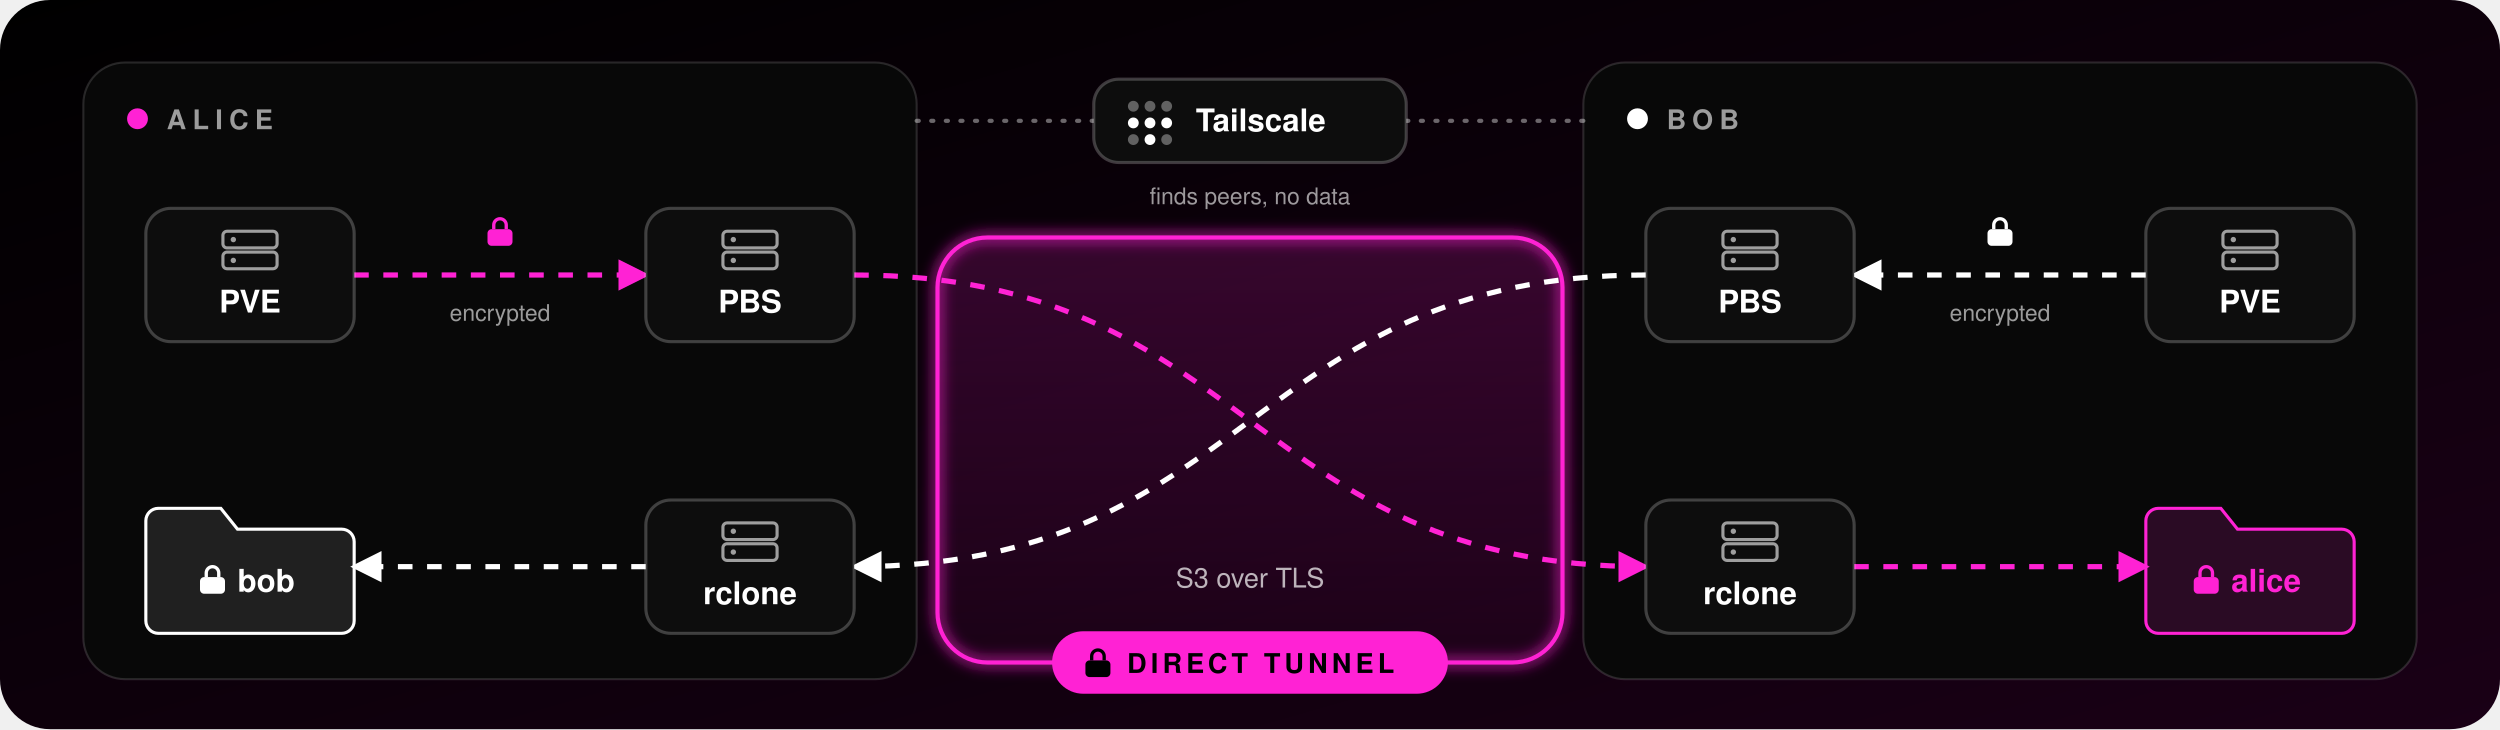
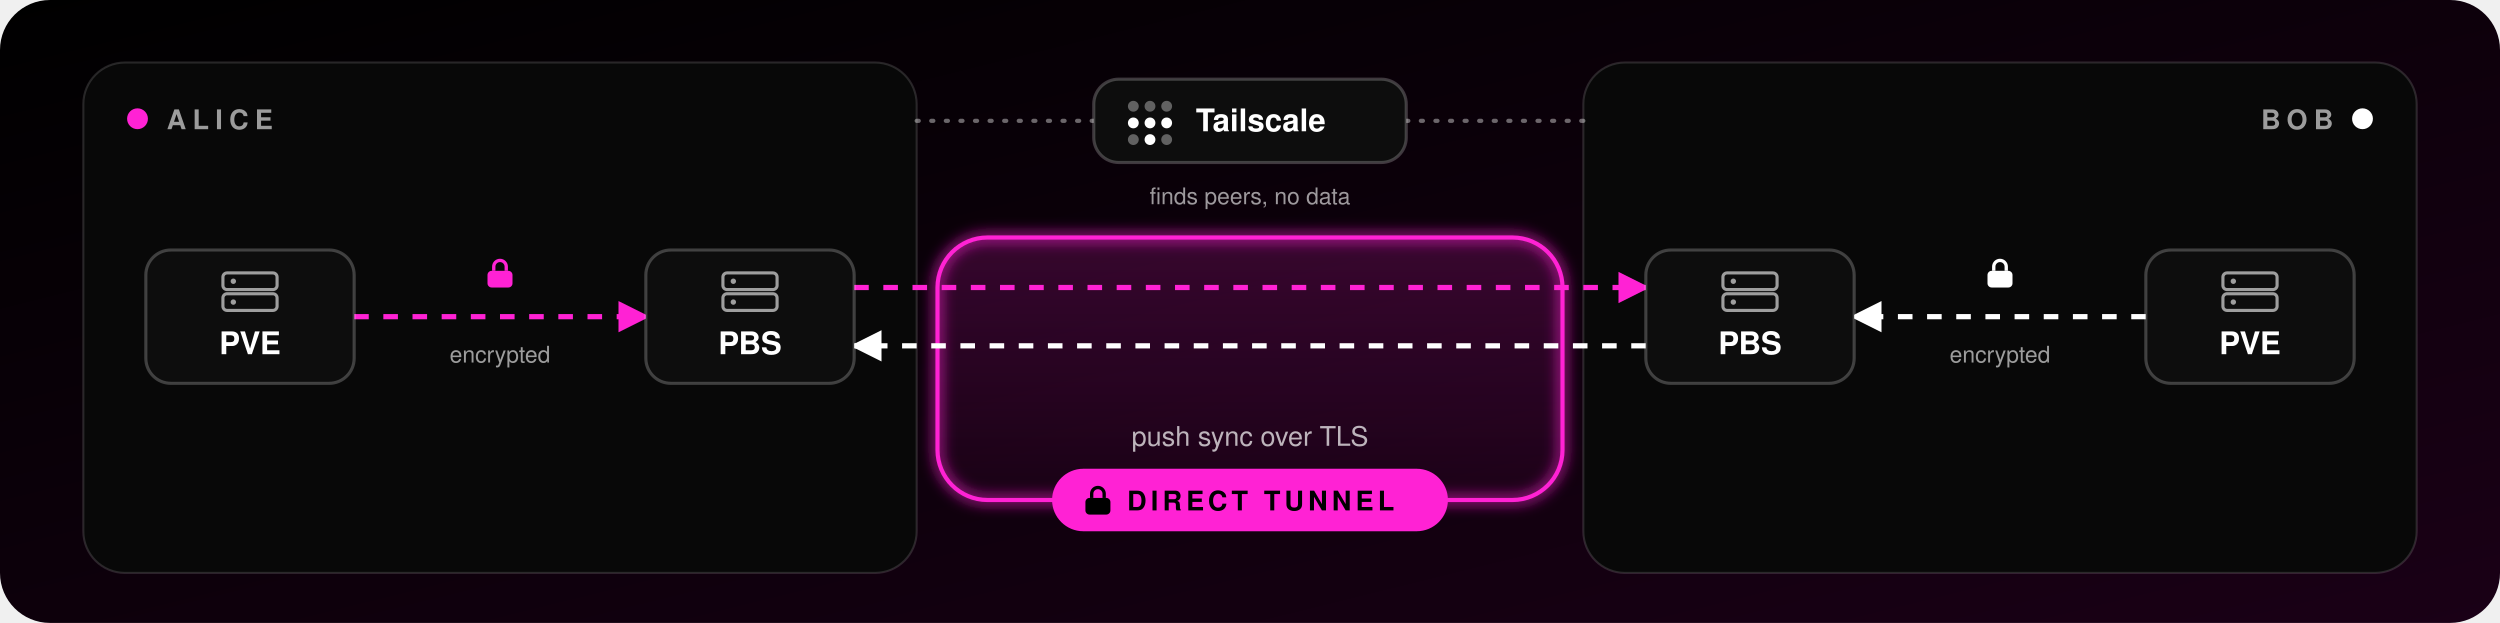
- <svg xmlns="http://www.w3.org/2000/svg" viewBox="0 70 1200 350" role="img" aria-labelledby="t d">
+ <svg xmlns="http://www.w3.org/2000/svg" viewBox="0 70 1200 299" role="img" aria-labelledby="t d">
  <style>
    text{font-family:ui-sans-serif,system-ui,-apple-system,"Segoe UI",Helvetica,Arial,sans-serif}
    .flow{fill:none;stroke-width:2.5;stroke-dasharray:7 7;animation:flow 1.2s linear infinite}
    @keyframes flow{to{stroke-dashoffset:-14}}
    @media (prefers-reduced-motion:reduce){.flow{animation:none}.pkt{display:none}}
  </style>
  <defs>
    <linearGradient id="bg" x1="0" y1="0" x2="1" y2="1">
      <stop offset="0" stop-color="#000" />
      <stop offset="1" stop-color="#1a0016" />
    </linearGradient>
    <linearGradient id="tun" x1="0" y1="0" x2="0" y2="1">
      <stop offset="0" stop-color="#ff22d4" stop-opacity=".18" />
      <stop offset="1" stop-color="#ff22d4" stop-opacity=".04" />
    </linearGradient>
    <filter id="glow" x="-150%" y="-150%" width="400%" height="400%">
      <feGaussianBlur stdDeviation="3" />
    </filter>
    <marker id="mm" viewBox="0 0 8 8" refX="7" refY="4" markerWidth="6" markerHeight="6" orient="auto">
      <path d="M0 0L8 4L0 8z" fill="#ff22d4" />
    </marker>
    <marker id="mw" viewBox="0 0 8 8" refX="7" refY="4" markerWidth="6" markerHeight="6" orient="auto">
      <path d="M0 0L8 4L0 8z" fill="#fff" />
    </marker>
    <symbol id="srv" viewBox="0 0 28 20">
      <g fill="none" stroke="#fff" stroke-opacity=".6" stroke-width="1.5">
        <rect x="1" y="1" width="26" height="8" rx="2" />
        <rect x="1" y="11" width="26" height="8" rx="2" />
      </g>
      <circle cx="6" cy="5" r="1.3" fill="#fff" fill-opacity=".6" />
      <circle cx="6" cy="15" r="1.3" fill="#fff" fill-opacity=".6" />
    </symbol>
    <symbol id="lock" viewBox="0 0 12 14">
      <rect y="6" width="12" height="8" rx="2" fill="currentColor" />
      <path d="M3 6V4a3 3 0 0 1 6 0v2" fill="none" stroke="currentColor" stroke-width="1.6" />
    </symbol>
    <g id="node">
      <rect width="100" height="64" rx="12" fill="#0d0d0d" stroke="#fff" stroke-opacity=".22" stroke-width="1.5" />
      <use href="#srv" x="36" y="10" width="28" height="20" />
    </g>
-     <path id="folder" d="M0 14V58a6 6 0 0 0 6 6H94a6 6 0 0 0 6-6V20a6 6 0 0 0-6-6H44L36 4H6a6 6 0 0 0-6 6Z" stroke-width="1.5" />
    <g id="pkt">
      <circle r="9" fill="currentColor" filter="url(#glow)" />
      <circle r="4.5" fill="currentColor" />
    </g>
  </defs>
-   <rect y="70" width="1200" height="350" rx="24" fill="url(#bg)" />
-   <rect x="40" y="100" width="400" height="296" rx="20" fill="#080808" stroke="#fff" stroke-opacity=".14" />
-   <rect x="760" y="100" width="400" height="296" rx="20" fill="#080808" stroke="#fff" stroke-opacity=".14" />
+   <rect y="70" width="1200" height="299" rx="24" fill="url(#bg)" />
+   <rect x="40" y="100" width="400" height="245" rx="20" fill="#080808" stroke="#fff" stroke-opacity=".14" />
+   <rect x="760" y="100" width="400" height="245" rx="20" fill="#080808" stroke="#fff" stroke-opacity=".14" />
  <circle cx="66" cy="127" r="5" fill="#ff22d4" />
  <text x="80" y="132" font-size="13" font-weight="600" letter-spacing="3" fill="#fff" fill-opacity=".6">ALICE</text>
-   <circle cx="786" cy="127" r="5" fill="#fff" />
-   <text x="800" y="132" font-size="13" font-weight="600" letter-spacing="3" fill="#fff" fill-opacity=".6">BOB</text>
+   <circle cx="1134" cy="127" r="5" fill="#fff" />
+   <text x="1120" y="132" text-anchor="end" font-size="13" font-weight="600" letter-spacing="3" fill="#fff" fill-opacity=".6">BOB</text>
  <path d="M525 128H440M675 128H760" stroke="#fff" stroke-opacity=".4" stroke-width="2" stroke-linecap="round" stroke-dasharray="1 6" fill="none" />
  <rect x="525" y="108" width="150" height="40" rx="12" fill="#0d0d0d" stroke="#fff" stroke-opacity=".22" stroke-width="1.5" />
  <g transform="translate(541 118)" fill="#fff">
    <circle cx="3" cy="3" r="2.6" opacity=".35" />
    <circle cx="11" cy="3" r="2.6" opacity=".35" />
    <circle cx="19" cy="3" r="2.6" opacity=".35" />
    <circle cx="3" cy="11" r="2.6" />
    <circle cx="11" cy="11" r="2.6" />
    <circle cx="19" cy="11" r="2.6" />
    <circle cx="3" cy="19" r="2.6" opacity=".35" />
    <circle cx="11" cy="19" r="2.6" />
    <circle cx="19" cy="19" r="2.6" opacity=".35" />
  </g>
  <text x="574" y="133" font-size="15" font-weight="600" fill="#fff">Tailscale</text>
  <text x="600" y="168" text-anchor="middle" font-size="11" fill="#fff" fill-opacity=".6">finds peers, no data</text>
-   <rect x="450" y="184" width="300" height="204" rx="24" fill="none" stroke="#ff22d4" stroke-width="5" stroke-opacity=".6" filter="url(#glow)" />
-   <rect x="450" y="184" width="300" height="204" rx="24" fill="url(#tun)" stroke="#ff22d4" stroke-width="2" />
-   <text x="600" y="352" text-anchor="middle" font-size="13" fill="#fff" fill-opacity=".7">S3 over TLS</text>
-   <rect x="505" y="373" width="190" height="30" rx="15" fill="#ff22d4" />
-   <use href="#lock" x="521" y="381" width="12" height="14" color="#000" />
-   <text x="541" y="393" font-size="13" font-weight="800" letter-spacing="2" fill="#000">DIRECT TUNNEL</text>
-   <path class="flow" d="M170 202H310" stroke="#ff22d4" marker-end="url(#mm)" />
-   <path class="flow" d="M1030 202H890" stroke="#fff" marker-end="url(#mw)" />
-   <path class="flow" d="M310 342H170" stroke="#fff" marker-end="url(#mw)" />
-   <path class="flow" d="M890 342H1030" stroke="#ff22d4" marker-end="url(#mm)" />
-   <path id="x1" class="flow" d="M410 202C600 202 600 342 790 342" stroke="#ff22d4" marker-end="url(#mm)" />
-   <path id="x2" class="flow" d="M790 202C600 202 600 342 410 342" stroke="#fff" marker-end="url(#mw)" />
-   <use href="#lock" x="234" y="174" width="12" height="14" color="#ff22d4" />
-   <text x="240" y="224" text-anchor="middle" font-size="11" fill="#fff" fill-opacity=".6">encrypted</text>
-   <use href="#lock" x="954" y="174" width="12" height="14" color="#fff" />
-   <text x="960" y="224" text-anchor="middle" font-size="11" fill="#fff" fill-opacity=".6">encrypted</text>
-   <use href="#node" x="70" y="170" />
-   <text x="120" y="220" text-anchor="middle" font-size="15" font-weight="600" fill="#fff">PVE</text>
-   <use href="#node" x="310" y="170" />
-   <text x="360" y="220" text-anchor="middle" font-size="15" font-weight="600" fill="#fff">PBS</text>
-   <use href="#node" x="310" y="310" />
-   <text x="360" y="360" text-anchor="middle" font-size="15" font-weight="600" fill="#fff">rclone</text>
-   <use href="#folder" x="70" y="310" fill="#fff" fill-opacity=".1" stroke="#fff" />
-   <use href="#lock" x="96" y="341" width="12" height="14" color="#fff" />
-   <text x="114" y="354" font-size="15" font-weight="600" fill="#fff">bob</text>
-   <use href="#node" x="1030" y="170" />
-   <text x="1080" y="220" text-anchor="middle" font-size="15" font-weight="600" fill="#fff">PVE</text>
-   <use href="#node" x="790" y="170" />
-   <text x="840" y="220" text-anchor="middle" font-size="15" font-weight="600" fill="#fff">PBS</text>
-   <use href="#node" x="790" y="310" />
-   <text x="840" y="360" text-anchor="middle" font-size="15" font-weight="600" fill="#fff">rclone</text>
-   <use href="#folder" x="1030" y="310" fill="#ff22d4" fill-opacity=".14" stroke="#ff22d4" />
-   <use href="#lock" x="1053" y="341" width="12" height="14" color="#ff22d4" />
-   <text x="1071" y="354" font-size="15" font-weight="600" fill="#ff22d4">alice</text>
+   <rect x="450" y="184" width="300" height="126" rx="24" fill="none" stroke="#ff22d4" stroke-width="5" stroke-opacity=".6" filter="url(#glow)" />
+   <rect x="450" y="184" width="300" height="126" rx="24" fill="url(#tun)" stroke="#ff22d4" stroke-width="2" />
+   <text x="600" y="284" text-anchor="middle" font-size="13" fill="#fff" fill-opacity=".7">push sync over TLS</text>
+   <rect x="505" y="295" width="190" height="30" rx="15" fill="#ff22d4" />
+   <use href="#lock" x="521" y="303" width="12" height="14" color="#000" />
+   <text x="541" y="315" font-size="13" font-weight="800" letter-spacing="2" fill="#000">DIRECT TUNNEL</text>
+   <path class="flow" d="M170 222H310" stroke="#ff22d4" marker-end="url(#mm)" />
+   <path class="flow" d="M1030 222H890" stroke="#fff" marker-end="url(#mw)" />
+   <path id="x1" class="flow" d="M410 208H790" stroke="#ff22d4" marker-end="url(#mm)" />
+   <path id="x2" class="flow" d="M790 236H410" stroke="#fff" marker-end="url(#mw)" />
+   <use href="#lock" x="234" y="194" width="12" height="14" color="#ff22d4" />
+   <text x="240" y="244" text-anchor="middle" font-size="11" fill="#fff" fill-opacity=".6">encrypted</text>
+   <use href="#lock" x="954" y="194" width="12" height="14" color="#fff" />
+   <text x="960" y="244" text-anchor="middle" font-size="11" fill="#fff" fill-opacity=".6">encrypted</text>
+   <use href="#node" x="70" y="190" />
+   <text x="120" y="240" text-anchor="middle" font-size="15" font-weight="600" fill="#fff">PVE</text>
+   <use href="#node" x="310" y="190" />
+   <text x="360" y="240" text-anchor="middle" font-size="15" font-weight="600" fill="#fff">PBS</text>
+   <use href="#node" x="1030" y="190" />
+   <text x="1080" y="240" text-anchor="middle" font-size="15" font-weight="600" fill="#fff">PVE</text>
+   <use href="#node" x="790" y="190" />
+   <text x="840" y="240" text-anchor="middle" font-size="15" font-weight="600" fill="#fff">PBS</text>
  <use href="#pkt" class="pkt" color="#ff22d4">
    <animateMotion dur="5s" begin="0s" repeatCount="indefinite">
      <mpath href="#x1" />
    </animateMotion>
    <animate attributeName="opacity" values="0;1;1;0" keyTimes="0;.12;.88;1" dur="5s" begin="0s" repeatCount="indefinite" />
  </use>
  <use href="#pkt" class="pkt" color="#ff22d4">
    <animateMotion dur="5s" begin="-1.67s" repeatCount="indefinite">
      <mpath href="#x1" />
    </animateMotion>
    <animate attributeName="opacity" values="0;1;1;0" keyTimes="0;.12;.88;1" dur="5s" begin="-1.67s" repeatCount="indefinite" />
  </use>
  <use href="#pkt" class="pkt" color="#ff22d4">
    <animateMotion dur="5s" begin="-3.33s" repeatCount="indefinite">
      <mpath href="#x1" />
    </animateMotion>
    <animate attributeName="opacity" values="0;1;1;0" keyTimes="0;.12;.88;1" dur="5s" begin="-3.33s" repeatCount="indefinite" />
  </use>
  <use href="#pkt" class="pkt" color="#fff">
    <animateMotion dur="5s" begin="-0.8s" repeatCount="indefinite">
      <mpath href="#x2" />
    </animateMotion>
    <animate attributeName="opacity" values="0;1;1;0" keyTimes="0;.12;.88;1" dur="5s" begin="-0.8s" repeatCount="indefinite" />
  </use>
  <use href="#pkt" class="pkt" color="#fff">
    <animateMotion dur="5s" begin="-2.47s" repeatCount="indefinite">
      <mpath href="#x2" />
    </animateMotion>
    <animate attributeName="opacity" values="0;1;1;0" keyTimes="0;.12;.88;1" dur="5s" begin="-2.47s" repeatCount="indefinite" />
  </use>
  <use href="#pkt" class="pkt" color="#fff">
    <animateMotion dur="5s" begin="-4.13s" repeatCount="indefinite">
      <mpath href="#x2" />
    </animateMotion>
    <animate attributeName="opacity" values="0;1;1;0" keyTimes="0;.12;.88;1" dur="5s" begin="-4.13s" repeatCount="indefinite" />
  </use>
</svg>
